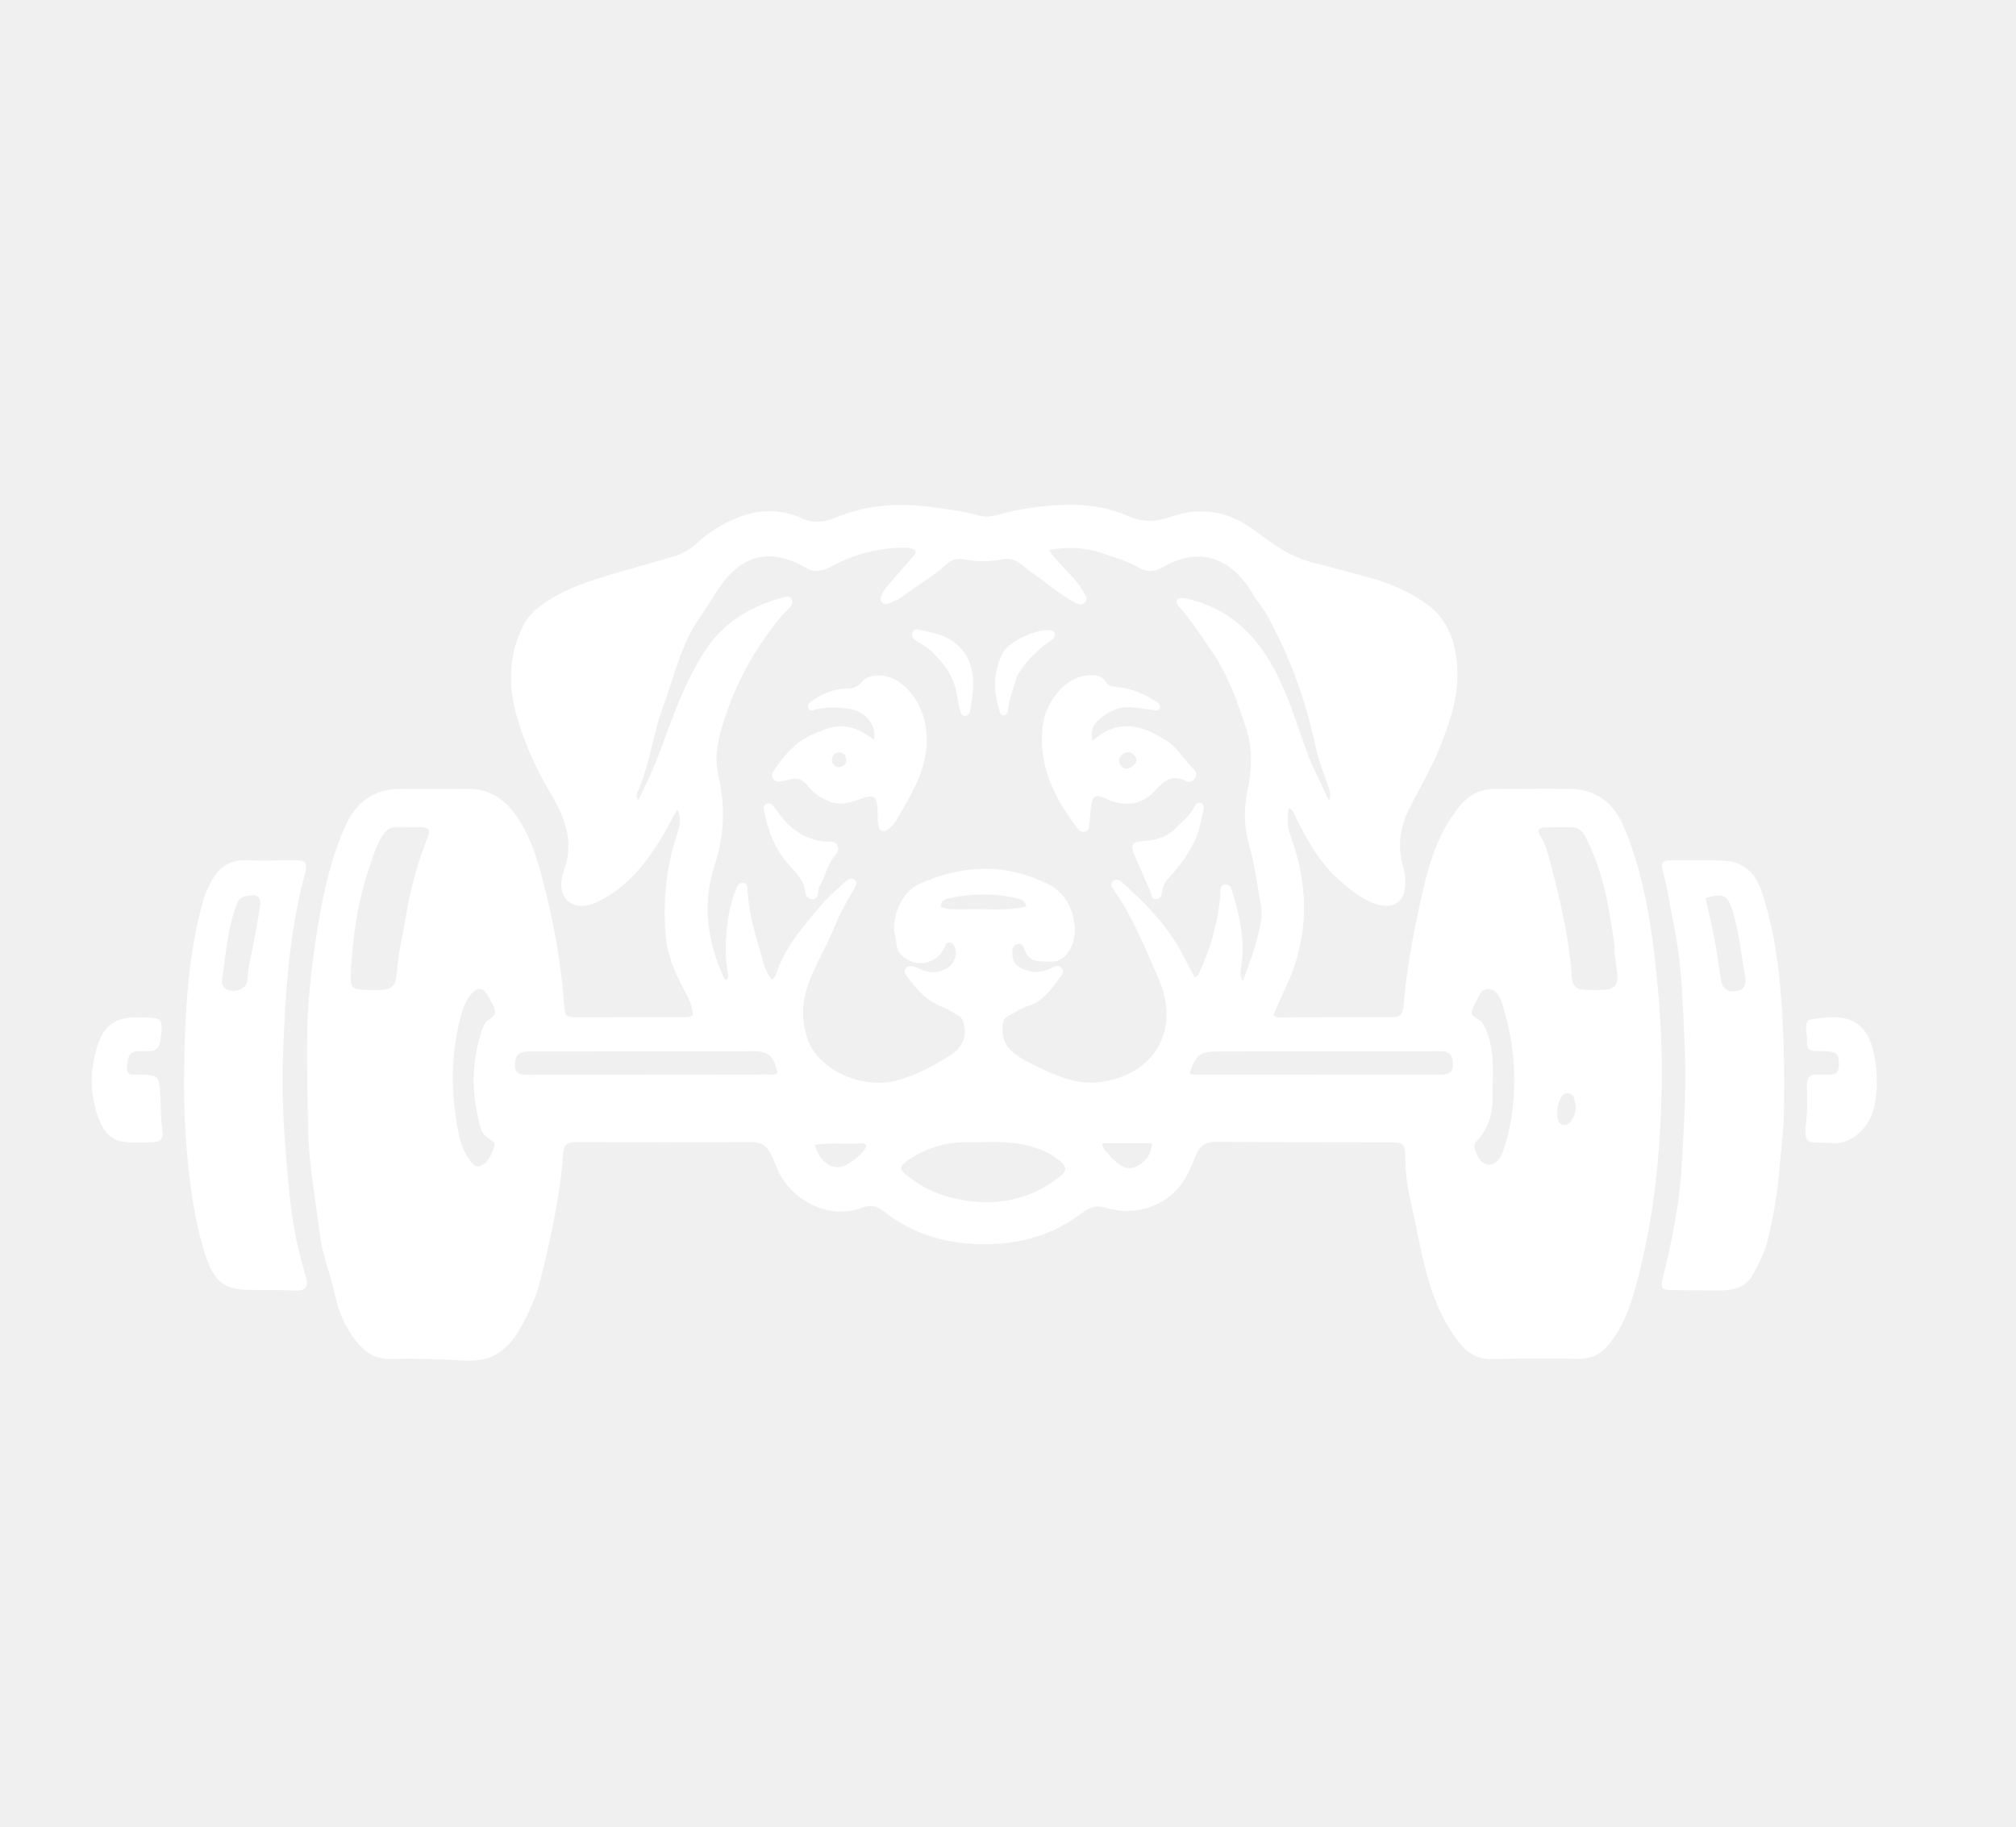
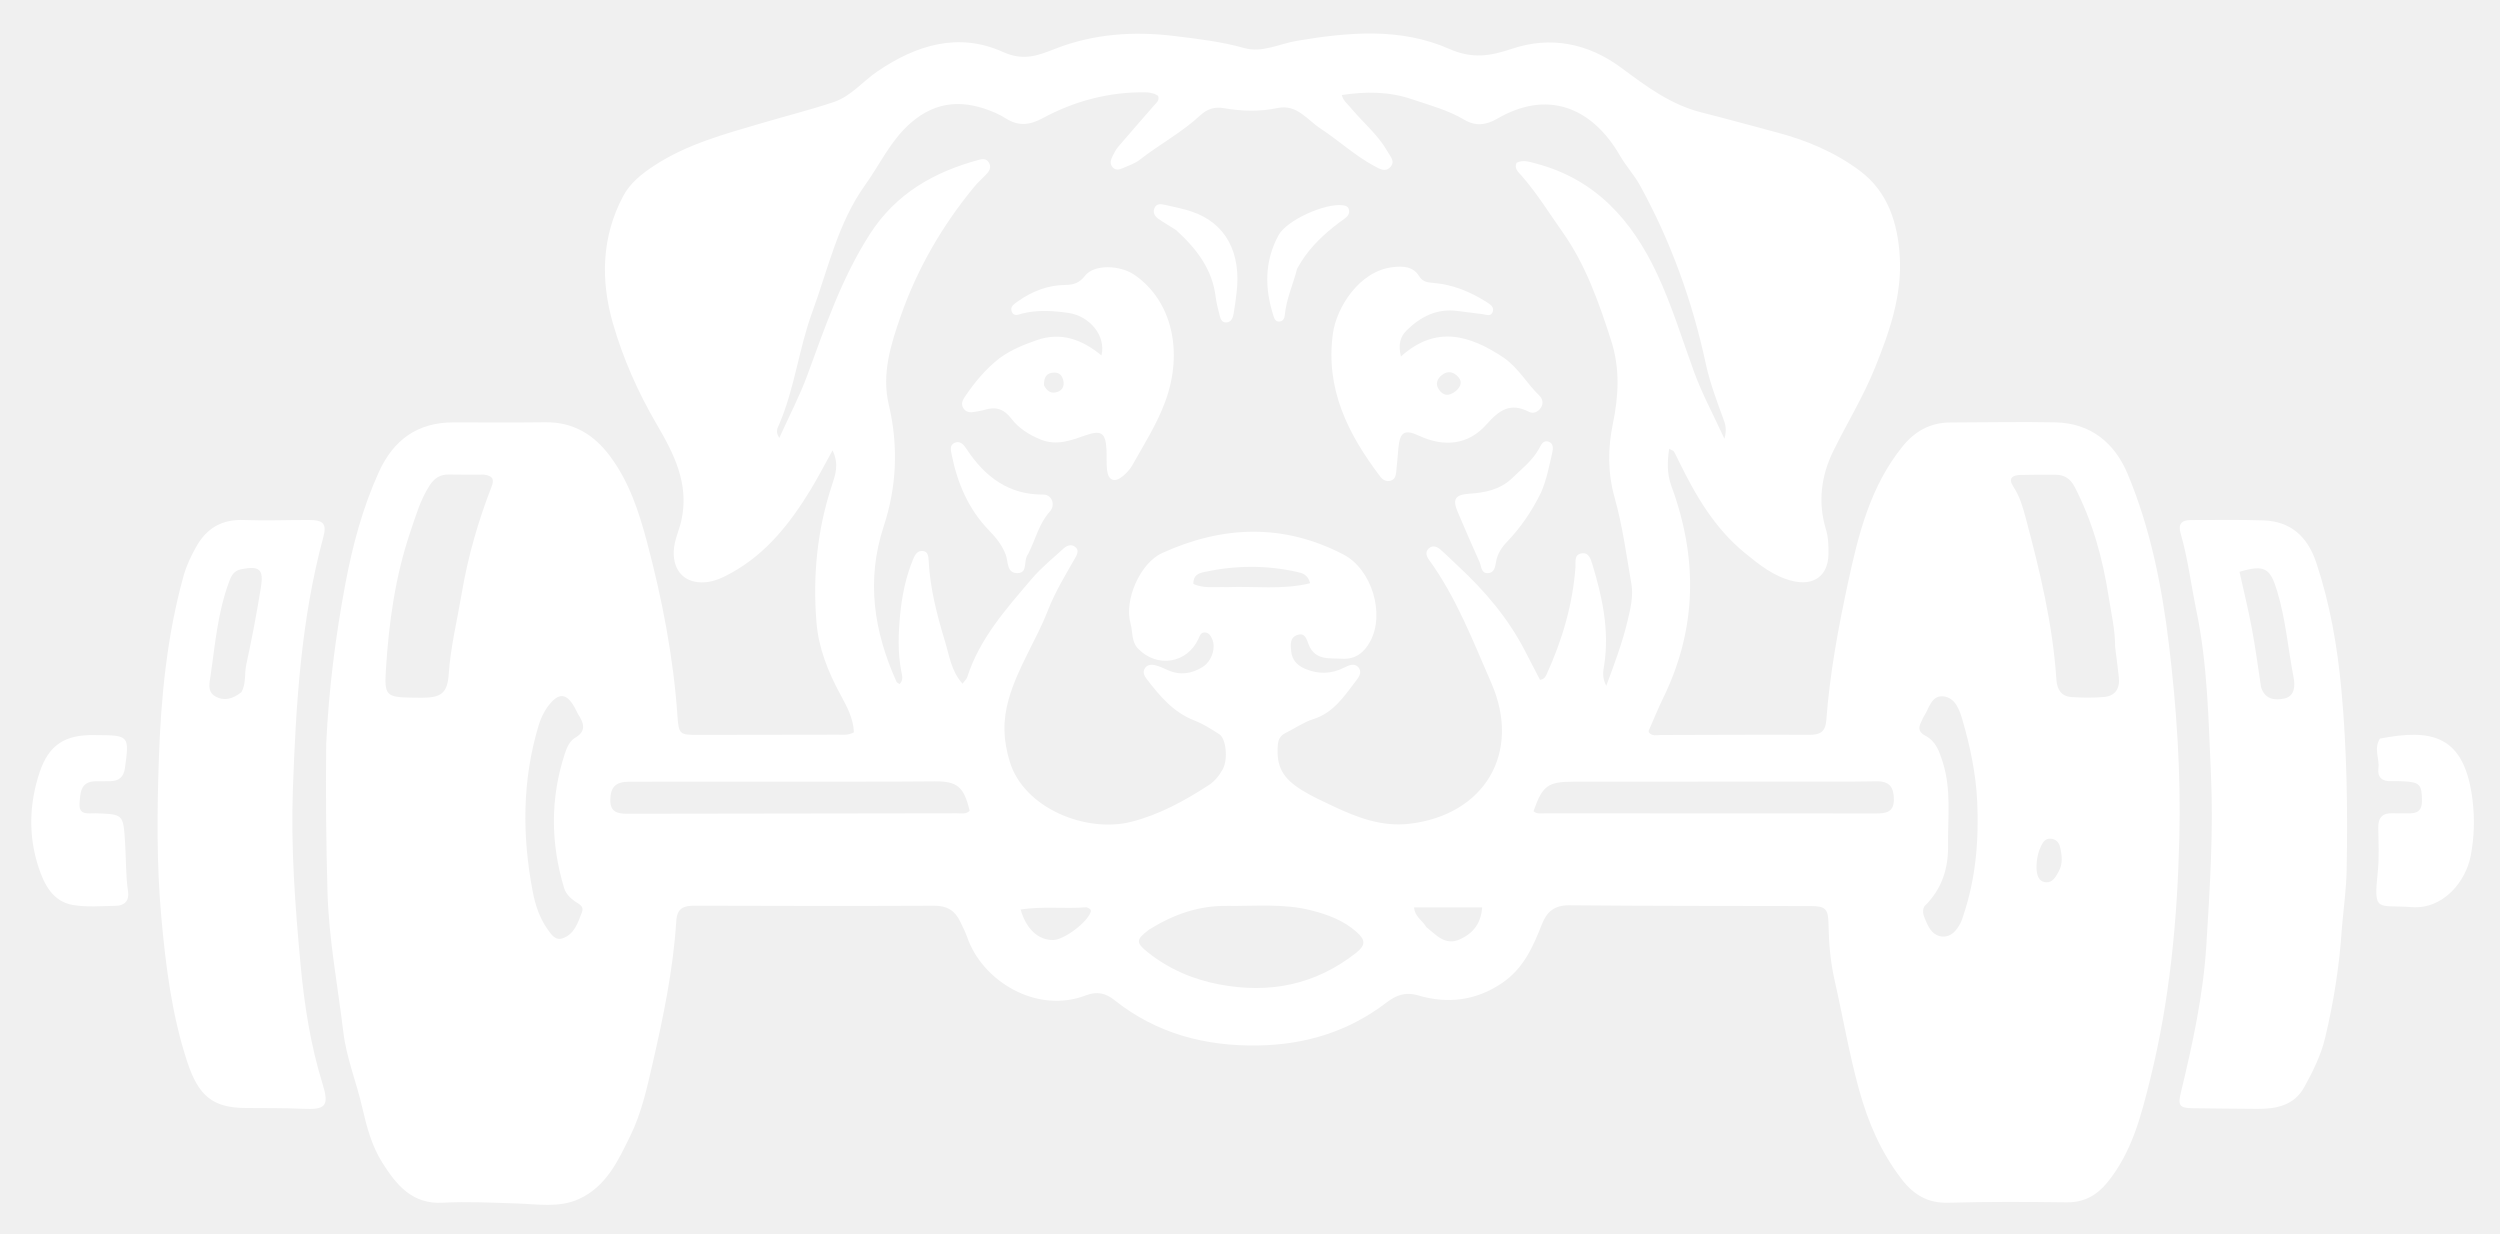
- <svg xmlns="http://www.w3.org/2000/svg" version="1.1" id="Layer_1" x="0px" y="0px" width="100%" viewBox="0 0 1024 928" enable-background="new 0 0 1024 928" xml:space="preserve">
+ <svg xmlns="http://www.w3.org/2000/svg" version="1.1" id="Layer_1" x="0px" y="0px" width="100%" viewBox="35 244 928 458" enable-background="new 35 244 928 458" xml:space="preserve">
  <path fill="#FFFFFF" opacity="1" stroke="none" d=" M156.085,520.114   C157.042,499.811 159.544,480.175 163.203,460.688   C165.88,446.437 169.601,432.491 175.629,419.218   C181.058,407.264 189.983,400.791 203.296,400.788   C214.629,400.785 225.964,400.898 237.295,400.745   C247.685,400.605 255.385,405.197 261.452,413.344   C268.557,422.884 272.153,433.878 275.151,445.147   C280.808,466.417 284.978,487.938 286.485,509.948   C286.945,516.66 287.426,516.797 294.122,516.792   C311.455,516.78 328.787,516.763 346.12,516.715   C347.923,516.71 349.793,517.019 351.966,515.836   C351.803,510.714 349.343,506.204 346.936,501.777   C342.363,493.37 338.839,484.53 338.07,475.029   C336.676,457.785 338.311,440.768 343.778,424.218   C345.055,420.352 346.554,416.36 344.038,411.173   C341.054,416.551 338.612,421.342 335.816,425.915   C328.282,438.234 319.521,449.433 306.568,456.611   C303.495,458.315 300.363,459.852 296.776,460.136   C289.384,460.723 284.843,456.11 285.094,448.698   C285.233,444.586 287.085,441.002 287.939,437.117   C290.92,423.554 285.136,412.39 278.695,401.367   C271.786,389.543 266.247,377.051 262.495,363.959   C257.917,347.988 258.302,331.998 266.259,316.895   C268.871,311.938 273.257,308.486 277.887,305.452   C290.044,297.485 303.907,293.795 317.619,289.75   C326.558,287.113 335.615,284.838 344.45,281.895   C350.86,279.761 355.197,274.246 360.668,270.518   C375.15,260.65 390.815,255.878 407.25,263.272   C414.937,266.731 420.207,264.656 426.67,262.118   C440.93,256.519 455.914,255.533 470.916,257.365   C479.609,258.426 488.373,259.446 496.931,261.849   C503.546,263.706 509.962,260.233 516.442,259.147   C535.567,255.944 554.809,254.16 572.954,262.15   C581.459,265.895 588.013,264.876 596.25,262.105   C610.571,257.286 624.53,260.038 636.834,269.177   C646.065,276.034 655.216,282.906 666.685,285.761   C675.822,288.037 684.884,290.616 693.995,292.998   C705.364,295.971 716.152,300.451 725.511,307.498   C735.796,315.243 739.411,326.762 740.183,339.041   C741.103,353.688 736.365,367.231 730.955,380.601   C726.637,391.274 720.616,401.052 715.562,411.33   C710.994,420.62 709.732,430.413 712.777,440.457   C713.723,443.579 713.783,446.728 713.717,449.841   C713.548,457.744 708.294,461.492 700.588,459.707   C693.509,458.066 688.12,453.683 682.684,449.25   C671.444,440.083 664.415,427.926 658.176,415.181   C657.591,413.985 657.043,412.766 656.367,411.623   C656.16,411.275 655.58,411.148 654.598,410.601   C653.852,415.524 653.793,420.008 655.429,424.445   C665.222,451.009 664.999,477.181 652.463,502.913   C650.501,506.939 648.812,511.099 647.009,515.203   C646.95,515.337 647.017,515.526 647.029,515.782   C648.191,517.428 650.012,516.832 651.567,516.832   C669.9,516.823 688.233,516.651 706.564,516.769   C710.683,516.795 712.606,515.648 712.93,511.284   C714.204,494.171 717.319,477.309 720.918,460.568   C724.808,442.472 729.221,424.476 741.318,409.612   C745.887,403.998 751.636,400.831 759,400.824   C771.999,400.811 785.003,400.511 797.996,400.783   C811.137,401.058 820.013,408.501 824.812,419.988   C833.198,440.058 837.442,461.309 840.062,482.832   C842.982,506.813 844.558,530.898 843.972,555.076   C843.241,585.252 840.46,615.155 833.16,644.585   C829.767,658.263 826.38,671.724 817.243,682.922   C813.35,687.693 808.635,690.382 802.197,690.304   C787.534,690.127 772.859,690.038 758.204,690.458   C750.502,690.678 745.253,687.41 740.816,681.619   C733.224,671.711 728.487,660.799 725.119,648.629   C721.383,635.126 719.082,621.41 715.991,607.826   C714.436,600.992 713.855,594.026 713.743,587.009   C713.651,581.276 712.573,580.343 706.994,580.332   C677.162,580.273 647.33,580.314 617.5,580.042   C612.042,579.992 609.195,582.394 607.372,587.041   C604.073,595.45 600.522,603.547 592.507,608.948   C582.772,615.509 572.306,616.683 561.5,613.515   C556.53,612.057 553.135,613.493 549.632,616.172   C535.512,626.971 519.412,631.827 501.817,632.084   C482.258,632.37 464.239,627.631 448.687,615.241   C445.436,612.651 442.204,611.889 438.093,613.475   C419.827,620.52 399.662,608.206 394.035,591.925   C393.33,589.888 392.314,587.953 391.379,586.002   C389.469,582.017 386.509,580.187 381.859,580.208   C352.194,580.339 322.528,580.291 292.863,580.196   C288.762,580.183 286.339,581.083 286.035,585.881   C284.899,603.857 281.244,621.414 277.211,638.948   C275.115,648.062 273.113,657.142 269.015,665.529   C264.503,674.761 260.113,684.367 249.994,689.032   C242.559,692.46 234.515,690.957 226.778,690.723   C217.614,690.445 208.433,689.951 199.302,690.452   C187.875,691.079 182.026,683.652 176.92,675.587   C173.02,669.428 171.104,662.285 169.457,655.067   C167.316,645.688 163.589,636.703 162.43,627.042   C160.355,609.733 157.053,592.621 156.564,575.061   C156.058,556.898 155.873,538.757 156.085,520.114  M536.924,284.639   C541.33,289.823 546.652,294.222 550.063,300.269   C551.129,302.159 553.013,303.941 551.08,306.031   C549.202,308.062 547.026,306.649 545.144,305.639   C537.937,301.768 531.94,296.145 525.138,291.695   C520.171,288.446 516.444,282.553 509.103,284.121   C502.509,285.529 495.863,285.293 489.24,284.142   C485.901,283.562 483.106,284.433 480.561,286.798   C473.707,293.166 465.39,297.581 458.049,303.321   C456.257,304.721 453.931,305.46 451.805,306.401   C450.577,306.945 449.227,307.352 448.091,306.171   C446.818,304.849 447.274,303.384 447.965,302.004   C448.56,300.818 449.15,299.578 450,298.581   C454.421,293.391 458.929,288.275 463.397,283.124   C464.24,282.152 465.464,281.332 464.903,279.584   C464.399,279.322 463.847,278.908 463.228,278.744   C462.271,278.491 461.27,278.287 460.285,278.272   C446.673,278.074 433.877,281.472 422.002,287.893   C417.191,290.494 413.013,290.892 408.448,288.007   C407.185,287.209 405.853,286.491 404.484,285.893   C393.219,280.973 382.826,281.066 372.927,289.751   C365.552,296.22 361.69,304.949 356.189,312.604   C346.003,326.779 342.396,343.839 336.521,359.837   C331.555,373.358 330.009,387.991 324.295,401.369   C323.73,402.694 322.638,404.145 324.28,406.544   C328.002,398.299 331.875,390.928 334.718,383.18   C341.298,365.249 347.439,347.206 357.864,330.944   C367.545,315.842 381.735,307.794 398.486,303.292   C399.891,302.914 401.184,302.939 402.027,304.274   C402.971,305.768 402.5,307.188 401.404,308.381   C399.829,310.094 398.045,311.628 396.571,313.419   C384.729,327.805 375.485,343.773 369.352,361.313   C365.689,371.791 362.217,382.783 364.886,394.056   C368.527,409.434 367.897,424.59 363.045,439.34   C356.441,459.417 359.381,478.362 367.764,497.026   C367.931,497.397 368.467,497.602 368.89,497.93   C370.46,496.457 369.845,494.69 369.559,493.202   C368.215,486.241 368.461,479.216 369.122,472.278   C369.798,465.177 371.219,458.127 373.999,451.464   C374.659,449.88 375.621,448.304 377.579,448.525   C379.449,448.736 379.628,450.434 379.705,451.986   C380.22,462.356 382.827,472.36 385.812,482.183   C387.379,487.341 388.103,493.141 392.289,497.784   C393.101,496.687 393.794,496.109 394.026,495.385   C398.625,481.002 408.479,470.035 417.962,458.892   C421.493,454.743 425.801,451.244 429.85,447.554   C430.969,446.533 432.546,445.906 433.986,446.918   C435.59,448.044 434.971,449.605 434.207,450.94   C430.513,457.402 426.663,463.697 423.914,470.743   C419.589,481.827 412.789,491.773 409.453,503.459   C407.143,511.553 407.374,518.652 409.816,526.702   C415.098,544.119 438.266,553.282 454.893,549.062   C465.294,546.423 474.669,541.29 483.654,535.466   C485.985,533.956 487.59,531.855 488.885,529.531   C490.902,525.909 490.158,518.164 487.581,516.524   C484.641,514.654 481.648,512.719 478.423,511.474   C470.545,508.434 465.472,502.35 460.6,495.966   C459.782,494.895 459.121,493.63 459.861,492.266   C460.726,490.672 462.341,490.58 463.811,490.938   C465.405,491.326 466.935,492.037 468.44,492.722   C472.943,494.769 477.26,494.133 481.309,491.652   C484.82,489.501 486.435,484.437 484.935,481.159   C484.361,479.904 483.648,478.712 482.08,478.764   C480.665,478.811 480.354,480.069 479.862,481.143   C475.677,490.274 464.511,492.062 457.488,484.808   C454.904,482.139 455.533,478.551 454.653,475.43   C452.201,466.726 458.216,453.019 466.356,449.309   C488.819,439.07 511.387,438.213 533.704,449.841   C544.212,455.317 549.183,471.839 543.621,482.094   C541.402,486.185 538.184,488.82 533.222,488.523   C528.509,488.241 523.272,489.269 520.827,483.388   C520.043,481.502 519.606,478.676 516.561,479.703   C513.73,480.657 514.06,483.374 514.278,485.685   C514.589,488.981 516.531,491.05 519.571,492.309   C524.501,494.351 529.244,494.214 534.028,491.785   C535.756,490.907 538.013,489.885 539.459,492.012   C540.666,493.787 539.193,495.617 538.145,496.991   C533.828,502.648 529.878,508.632 522.419,510.972   C518.822,512.101 515.609,514.425 512.171,516.102   C510.304,517.013 509.515,518.422 509.341,520.428   C508.626,528.652 511.291,532.983 518.308,537.334   C521.969,539.604 525.94,541.396 529.845,543.246   C538.801,547.488 548.025,550.979 558.17,549.788   C586.107,546.509 599.881,523.38 588.566,497.503   C581.753,481.923 575.578,465.739 565.404,451.735   C564.493,450.482 563.958,448.91 565.298,447.634   C566.83,446.175 568.468,446.929 569.775,448.068   C572.034,450.035 574.145,452.171 576.341,454.212   C586.138,463.317 594.722,473.38 600.928,485.322   C602.865,489.051 604.796,492.783 606.647,496.354   C608.316,496.095 608.723,495.131 609.131,494.239   C614.894,481.6 618.785,468.452 619.813,454.54   C619.956,452.607 619.248,450.091 621.796,449.47   C624.657,448.774 625.451,451.383 626.059,453.381   C629.76,465.551 632.449,477.851 630.496,490.717   C630.157,492.955 629.517,495.356 631.251,498.562   C634.435,490.006 637.264,482.41 639.142,474.486   C640.219,469.94 641.37,465.332 640.56,460.67   C638.71,450.015 637.296,439.209 634.375,428.84   C631.747,419.512 631.813,410.412 633.693,401.298   C635.852,390.834 636.389,380.741 633.033,370.34   C628.48,356.229 623.648,342.357 614.988,330.105   C610.015,323.069 605.503,315.714 599.792,309.204   C598.714,307.975 596.97,306.648 597.938,304.415   C600.435,303.189 602.81,304.091 605.214,304.725   C627.273,310.544 640.77,325.766 650.073,345.578   C655.601,357.35 659.363,369.783 663.807,381.967   C666.779,390.118 670.95,397.833 675.104,406.873   C676.131,403.28 675.378,401.316 674.647,399.324   C672.183,392.611 669.674,385.929 668.159,378.892   C663.159,355.671 655.168,333.52 643.693,312.695   C641.619,308.93 638.595,305.694 636.448,301.962   C625.786,283.43 609.166,277.343 590.756,288.071   C586.547,290.523 582.628,290.883 578.534,288.447   C572.447,284.825 565.671,283.061 559.051,280.817   C550.52,277.925 541.966,277.918 533.055,279.287   C533.736,281.713 535.424,282.685 536.924,284.639  M214.645,420.179   C210.316,420.178 205.984,420.256 201.657,420.148   C198.286,420.064 196.147,421.565 194.353,424.381   C190.99,429.658 189.307,435.593 187.336,441.387   C181.73,457.863 179.364,474.958 178.269,492.253   C177.636,502.242 178.204,502.806 188.056,502.968   C189.222,502.987 190.388,502.993 191.554,502.996   C198.717,503.015 201.086,501.29 201.56,494.291   C202.248,484.125 204.694,474.304 206.378,464.327   C208.69,450.628 212.478,437.473 217.491,424.596   C218.35,422.389 218.369,420.64 214.645,420.179  M820.134,484.164   C820.158,477.796 818.68,471.629 817.712,465.386   C815.508,451.179 811.736,437.512 805.08,424.681   C803.477,421.591 801.197,420.25 797.97,420.214   C793.644,420.165 789.315,420.23 784.989,420.305   C781.902,420.359 780.354,421.614 782.352,424.632   C784.705,428.184 785.856,432.184 786.926,436.185   C792.206,455.938 796.998,475.795 798.336,496.298   C798.572,499.918 800.152,502.488 803.935,502.744   C807.907,503.013 811.932,503.06 815.896,502.734   C820.13,502.387 821.965,499.655 821.519,495.467   C821.15,491.995 820.688,488.532 820.134,484.164  M461.608,589.027   C456.642,592.749 456.493,593.864 461.119,597.535   C468.929,603.733 477.814,607.569 487.633,609.424   C506.268,612.943 523.195,609.602 538.322,597.75   C541.968,594.893 541.927,592.937 538.599,589.977   C533.702,585.619 527.861,583.489 521.716,581.926   C511.41,579.305 500.894,580.404 490.446,580.27   C480.151,580.138 470.853,583.292 461.608,589.027  M366.5,534.139   C333.86,534.143 301.22,534.13 268.58,534.169   C263.48,534.175 261.596,536.17 261.548,541.033   C261.505,545.454 264.281,546.075 267.848,546.068   C308.647,545.992 349.446,545.97 390.245,545.894   C391.831,545.891 393.593,546.328 394.937,544.98   C392.809,536.035 390.349,533.971 381.987,534.042   C377.158,534.084 372.329,534.107 366.5,534.139  M701.5,534.123   C674.016,534.138 646.532,534.158 619.048,534.167   C609.549,534.17 607.556,535.63 604.24,545.132   C605.499,546.245 607.058,545.907 608.503,545.908   C649.477,545.937 690.451,545.939 731.426,545.952   C735.058,545.953 738.073,545.52 738.007,540.646   C737.946,536.105 736.287,533.921 731.481,534.02   C721.824,534.219 712.161,534.109 701.5,534.123  M249.511,508.986   C249.058,508.096 248.645,507.183 248.146,506.32   C245.211,501.244 242.375,501.098 238.695,505.804   C236.925,508.065 235.735,510.617 234.915,513.347   C228.802,533.716 228.793,554.327 232.763,575.024   C233.7,579.904 235.275,584.737 238.212,588.866   C239.502,590.679 241.024,593.212 243.726,592.331   C248.179,590.879 249.459,586.637 250.974,582.747   C251.947,580.25 249.887,579.652 248.446,578.615   C246.664,577.333 245.054,575.806 244.406,573.663   C239.359,556.979 239.225,540.298 244.689,523.673   C245.421,521.445 246.454,519.066 248.44,517.898   C252.444,515.543 252.085,512.857 249.511,508.986  M749.287,580.474   C748.243,582.539 749.284,584.409 750.022,586.191   C751.131,588.869 752.859,591.42 755.948,591.639   C759.326,591.879 761.302,589.375 762.751,586.603   C763.207,585.73 763.474,584.754 763.792,583.812   C768.422,570.09 769.593,555.893 768.942,541.574   C768.474,531.269 766.337,521.126 763.459,511.236   C762.396,507.583 760.811,502.887 756.294,502.483   C751.904,502.091 751.114,506.942 749.169,509.879   C748.715,510.565 748.476,511.39 748.087,512.123   C746.94,514.288 747.373,515.874 749.614,517.046   C753.647,519.156 754.897,522.948 756.192,527.062   C759.381,537.192 757.987,547.526 758.129,557.768   C758.244,566.116 756.027,573.888 749.287,580.474  M490.537,461.947   C500.73,461.531 511.073,463.035 521.335,460.488   C520.44,457.239 518.463,456.753 516.53,456.316   C505.034,453.721 493.534,453.842 482.034,456.322   C479.8,456.803 477.913,457.567 477.969,460.735   C481.665,462.522 485.673,461.795 490.537,461.947  M564.427,588.106   C568.144,591.035 571.44,595.247 577.094,592.606   C581.944,590.341 584.771,586.644 585.172,580.822   C576.526,580.822 568.261,580.822 559.91,580.822   C560.134,584.261 562.82,585.411 564.427,588.106  M438.325,580.775   C430.238,581.427 422.045,580.334 413.848,581.606   C415.959,588.935 420.37,592.918 425.861,592.939   C429.857,592.955 438.668,586.398 439.889,582.444   C440.114,581.716 439.606,581.229 438.325,580.775  M790.955,566.266   C791.099,568.705 791.537,571.227 794.447,571.494   C796.925,571.722 798.068,569.477 799.136,567.594   C800.816,564.632 800.41,561.482 799.684,558.381   C799.275,556.636 798.093,555.449 796.2,555.325   C794.461,555.211 793.462,556.337 792.778,557.754   C791.609,560.174 790.917,562.72 790.955,566.266  z" />
  <path fill="#FFFFFF" opacity="1" stroke="none" d=" M904.319,588.321   C903.428,602.434 901.266,615.888 898.105,629.194   C896.548,635.752 893.544,641.721 890.338,647.542   C886.557,654.405 879.887,655.68 872.752,655.61   C864.758,655.532 856.764,655.501 848.771,655.373   C843.957,655.296 843.408,654.239 844.537,649.56   C848.901,631.479 852.852,613.373 854.009,594.674   C855.316,573.56 856.659,552.453 855.701,531.322   C854.784,511.077 854.46,490.77 850.315,470.756   C848.336,461.199 847.176,451.463 844.461,442.052   C843.425,438.462 844.817,437.03 848.309,437.042   C857.305,437.073 866.309,436.844 875.293,437.179   C885.108,437.544 891.48,442.897 894.808,452.878   C899.879,468.084 902.602,483.735 904.089,499.679   C906.178,522.092 906.504,544.543 906.076,567.012   C905.944,573.972 904.973,580.916 904.319,588.321  M874.283,498.946   C875.587,503.634 879.503,504.098 883.04,503.264   C886.866,502.363 886.975,498.53 886.365,495.375   C884.288,484.641 883.43,473.696 880.193,463.15   C877.652,454.874 875.619,453.495 866.298,456.248   C867.815,463.108 869.512,469.99 870.827,476.945   C872.154,483.968 873.102,491.063 874.283,498.946  z" />
  <path fill="#FFFFFF" opacity="1" stroke="none" d=" M126.064,655.286   C114.036,655.178 108.688,650.918 104.488,638.109   C98.749,620.604 96.493,602.475 94.86,584.214   C93.122,564.766 93.301,545.261 93.963,525.831   C94.743,502.914 96.944,480.032 103.139,457.778   C104.211,453.927 105.925,450.322 107.912,446.823   C111.834,439.919 117.52,436.71 125.567,437.028   C133.548,437.342 141.553,437.003 149.547,437.019   C155.114,437.03 156.368,438.37 154.975,443.538   C146.725,474.133 144.854,505.415 143.72,536.913   C142.932,558.81 144.566,580.509 146.581,602.165   C147.96,616.984 150.253,631.853 154.703,646.223   C157.276,654.528 155.95,655.986 147.484,655.583   C140.516,655.251 133.525,655.375 126.064,655.286  M124.613,500.939   C126.433,497.756 125.673,494.11 126.414,490.708   C128.493,481.176 130.307,471.576 131.862,461.944   C132.944,455.239 131.24,453.978 124.496,455.307   C121.484,455.901 120.686,458.163 119.825,460.541   C115.826,471.577 114.834,483.204 113.189,494.693   C112.806,497.367 111.823,500.663 114.835,502.447   C117.94,504.286 121.219,503.632 124.613,500.939  z" />
  <path fill="#FFFFFF" opacity="1" stroke="none" d=" M918.433,518.167   C937.597,514.485 949.922,516.642 952.835,541.221   C953.63,547.929 953.442,554.801 952.144,561.609   C950.311,571.228 941.959,581.597 930.215,580.725   C917.438,579.776 916.011,582.975 917.618,567.771   C918.193,562.331 917.895,556.787 917.808,551.293   C917.749,547.494 919.381,545.707 923.185,545.881   C924.515,545.941 925.849,545.902 927.182,545.911   C930.566,545.933 934.078,546.404 934.035,541.172   C933.987,535.278 933.241,534.319 927.149,534.032   C925.653,533.962 924.148,533.894 922.654,533.97   C919.261,534.144 917.43,532.495 917.87,529.213   C918.353,525.612 916.022,521.981 918.433,518.167  z" />
  <path fill="#FFFFFF" opacity="1" stroke="none" d=" M70.048,516.857   C70.694,516.869 70.86,516.873 71.027,516.873   C82.904,516.921 83.027,517.198 81.402,528.959   C80.908,532.536 79.151,533.897 75.882,533.981   C74.053,534.028 72.223,533.984 70.394,534.015   C64.823,534.109 64.829,538.389 64.531,542.163   C64.161,546.86 67.923,545.798 70.492,545.891   C80.706,546.263 80.722,546.202 81.4,556.192   C81.826,562.476 81.619,568.791 82.546,575.058   C83.025,578.296 81.236,580.197 77.997,580.242   C72.677,580.316 67.24,580.817 62.058,579.936   C54.557,578.66 51.354,572.185 49.297,565.9   C45.478,554.233 45.818,542.286 49.724,530.632   C53.092,520.58 59.007,516.678 70.048,516.857  z" />
  <path fill="#FFFFFF" opacity="1" stroke="none" d=" M406.031,376.95   C410.42,373.759 415.099,371.941 419.8,370.283   C428.89,367.077 436.732,370.06 443.859,375.938   C445.638,368.791 439.625,361.27 431.426,360.126   C425.798,359.341 420.166,358.975 414.552,360.361   C413.183,360.699 411.392,361.674 410.593,359.758   C409.779,357.804 411.513,356.803 412.869,355.84   C418.154,352.087 424.01,349.83 430.513,349.77   C433.58,349.741 435.75,348.964 437.734,346.387   C441.1,342.017 450.757,342.349 456.135,346.047   C470.011,355.59 474.42,374.586 467.473,393.254   C464.381,401.562 459.615,409.032 455.306,416.72   C454.432,418.279 453.099,419.689 451.699,420.824   C448.646,423.3 446.35,422.334 445.933,418.41   C445.67,415.934 445.851,413.415 445.727,410.92   C445.411,404.592 443.791,403.553 437.895,405.612   C432.465,407.508 427.179,409.584 421.158,407.104   C416.832,405.322 413.079,402.9 410.354,399.332   C407.591,395.714 404.503,394.868 400.419,396.154   C399.314,396.502 398.139,396.622 396.998,396.855   C395.265,397.209 393.628,397.16 392.575,395.47   C391.63,393.954 392.308,392.522 393.155,391.276   C396.727,386.023 400.706,381.119 406.031,376.95  M422.528,387.033   C423.642,389.212 425.266,390.401 427.749,389.389   C429.532,388.662 430.098,387.158 429.707,385.319   C429.324,383.522 428.34,382.281 426.353,382.302   C423.746,382.331 422.424,383.72 422.528,387.033  z" />
  <path fill="#FFFFFF" opacity="1" stroke="none" d=" M593.168,376.767   C598.749,380.659 601.807,386.429 606.365,390.803   C607.651,392.036 608.022,393.744 606.958,395.365   C605.931,396.933 604.135,397.684 602.593,396.89   C595.671,393.321 591.568,396.143 586.754,401.582   C580.078,409.127 571.124,410.095 561.785,405.758   C556.352,403.236 554.65,404.333 554.086,410.33   C553.807,413.306 553.598,416.289 553.264,419.258   C553.114,420.587 552.779,421.967 551.249,422.42   C549.598,422.909 548.309,422.178 547.336,420.896   C535.398,405.161 526.883,388.344 529.799,367.655   C531.129,358.221 539.52,344.523 552.105,343.153   C555.961,342.733 559.554,342.868 561.802,346.542   C563.174,348.783 565.203,348.854 567.385,349.052   C574.488,349.697 580.881,352.367 586.849,356.141   C588.103,356.935 589.651,357.867 589.138,359.617   C588.532,361.683 586.76,360.798 585.339,360.615   C582.207,360.211 579.073,359.829 575.941,359.424   C568.371,358.446 562.321,361.534 557.136,366.648   C554.763,368.989 553.948,371.937 555.033,376.323   C568.002,364.652 580.519,368.333 593.168,376.767  M575.469,389.107   C577.551,387.217 577.987,385.274 575.626,383.272   C573.836,381.754 571.931,381.848 570.199,383.237   C568.485,384.612 567.75,386.494 569.057,388.491   C570.559,390.787 572.584,391.391 575.469,389.107  z" />
  <path fill="#FFFFFF" opacity="1" stroke="none" d=" M416.648,449.671   C414.706,452.026 416.749,456.672 412.735,456.741   C408.616,456.811 409.304,452.54 408.333,449.924   C407.027,446.403 404.709,443.547 402.18,440.946   C394.486,433.037 390.415,423.414 388.264,412.801   C387.926,411.136 387.434,409.256 389.318,408.39   C391.432,407.418 392.77,409.138 393.761,410.639   C400.547,420.922 409.303,427.689 422.314,427.587   C425.409,427.562 426.953,431.397 424.695,433.898   C420.635,438.395 419.421,444.178 416.648,449.671  z" />
  <path fill="#FFFFFF" opacity="1" stroke="none" d=" M607.047,426.819   C603.618,433.759 599.53,439.783 594.421,445.102   C592.435,447.171 590.885,449.529 590.357,452.398   C589.987,454.41 589.785,456.716 587.193,456.747   C584.757,456.775 584.921,454.239 584.225,452.672   C581.463,446.452 578.691,440.235 576.064,433.957   C574.152,429.389 575.038,427.62 580.363,427.271   C586.393,426.876 591.978,425.708 596.374,421.428   C599.917,417.978 603.937,414.918 606.358,410.418   C607.055,409.12 607.838,407.41 609.626,407.883   C611.743,408.443 611.557,410.529 611.193,412.082   C610.056,416.925 609.17,421.85 607.047,426.819  z" />
  <path fill="#FFFFFF" opacity="1" stroke="none" d=" M471.548,329.399   C469.166,327.856 466.997,326.629 464.965,325.206   C463.69,324.313 462.848,322.977 463.498,321.323   C464.221,319.487 465.852,319.686 467.323,320.02   C470.723,320.794 474.174,321.457 477.466,322.575   C489.996,326.83 495.9,337.816 493.981,352.988   C493.669,355.459 493.351,357.931 492.932,360.385   C492.675,361.896 492.126,363.494 490.379,363.68   C488.438,363.888 488.001,362.211 487.647,360.731   C487.146,358.634 486.533,356.542 486.285,354.411   C485.077,344.02 479.227,336.381 471.548,329.399  z" />
  <path fill="#FFFFFF" opacity="1" stroke="none" d=" M516.5,343.715   C514.964,349.689 512.469,355.009 511.936,360.864   C511.833,361.995 511.398,363.25 509.94,363.363   C508.449,363.479 508.046,362.29 507.682,361.157   C504.404,350.957 504.367,340.915 509.596,331.311   C512.652,325.698 527.035,319.247 533.591,320.211   C534.684,320.372 535.532,320.755 535.748,321.89   C536.037,323.404 535.173,324.401 534.035,325.213   C528.469,329.188 523.324,333.608 519.314,339.212   C518.357,340.549 517.519,341.971 516.5,343.715  z" />
</svg>
